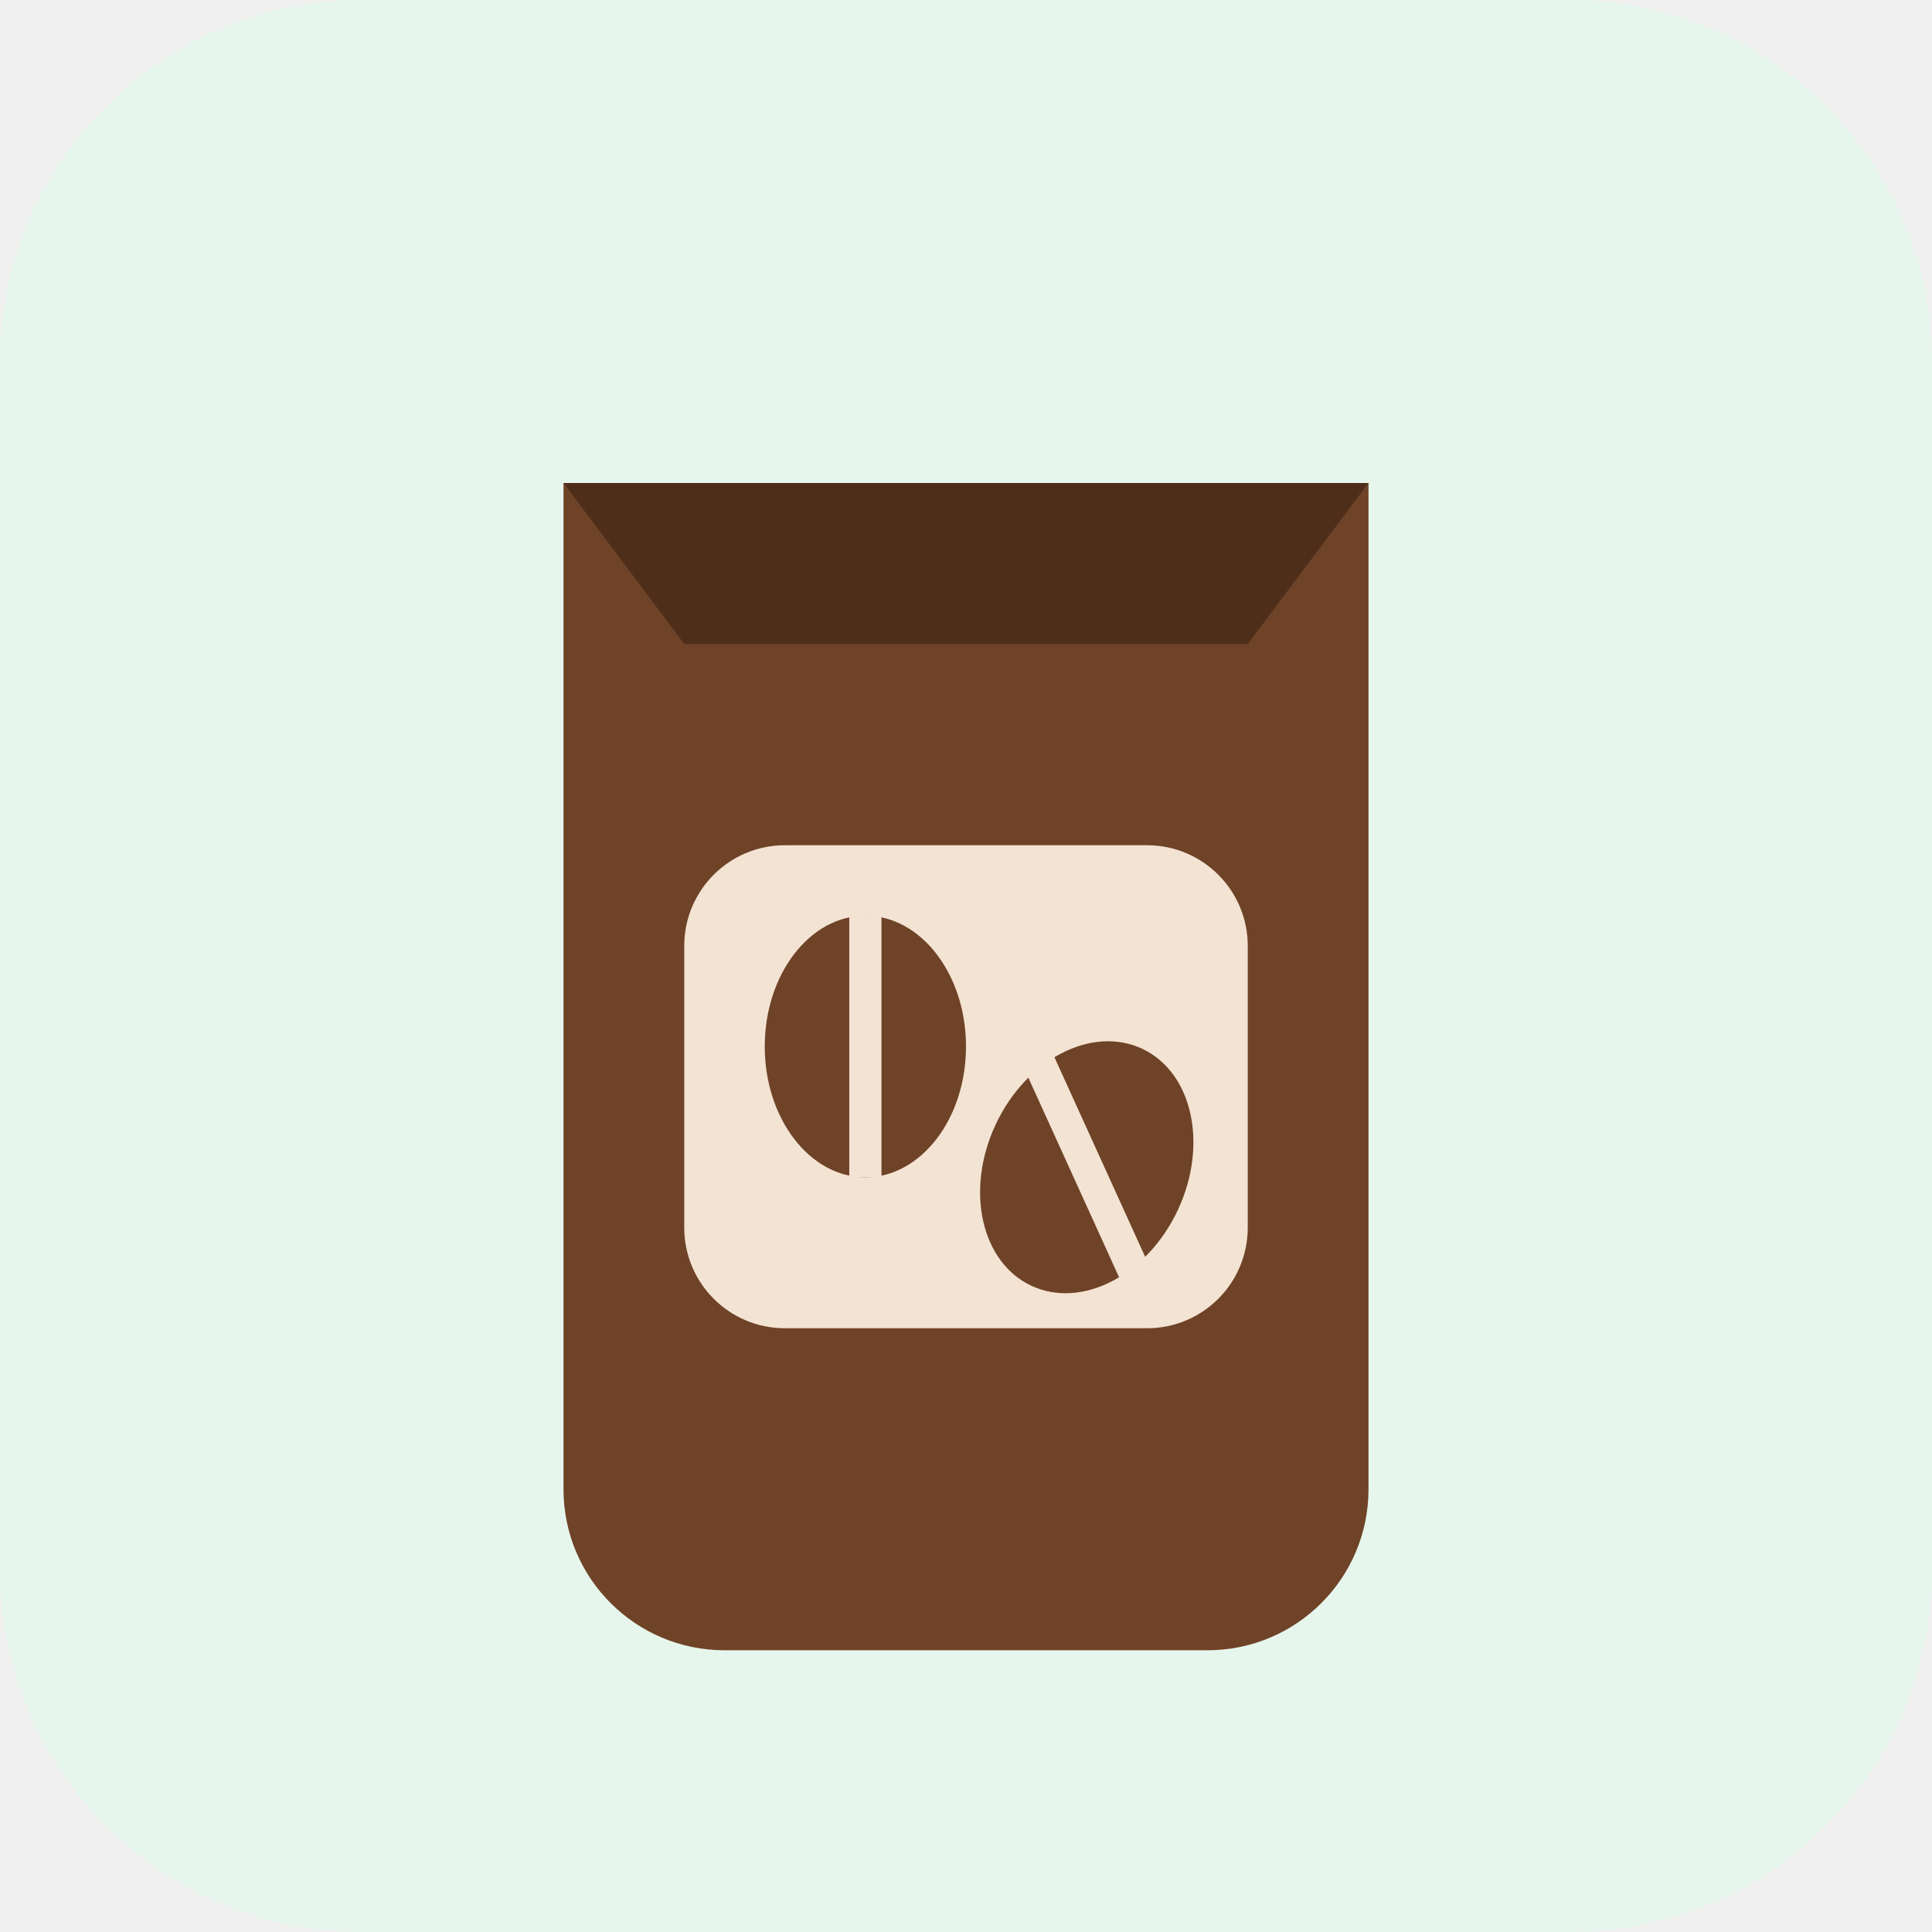
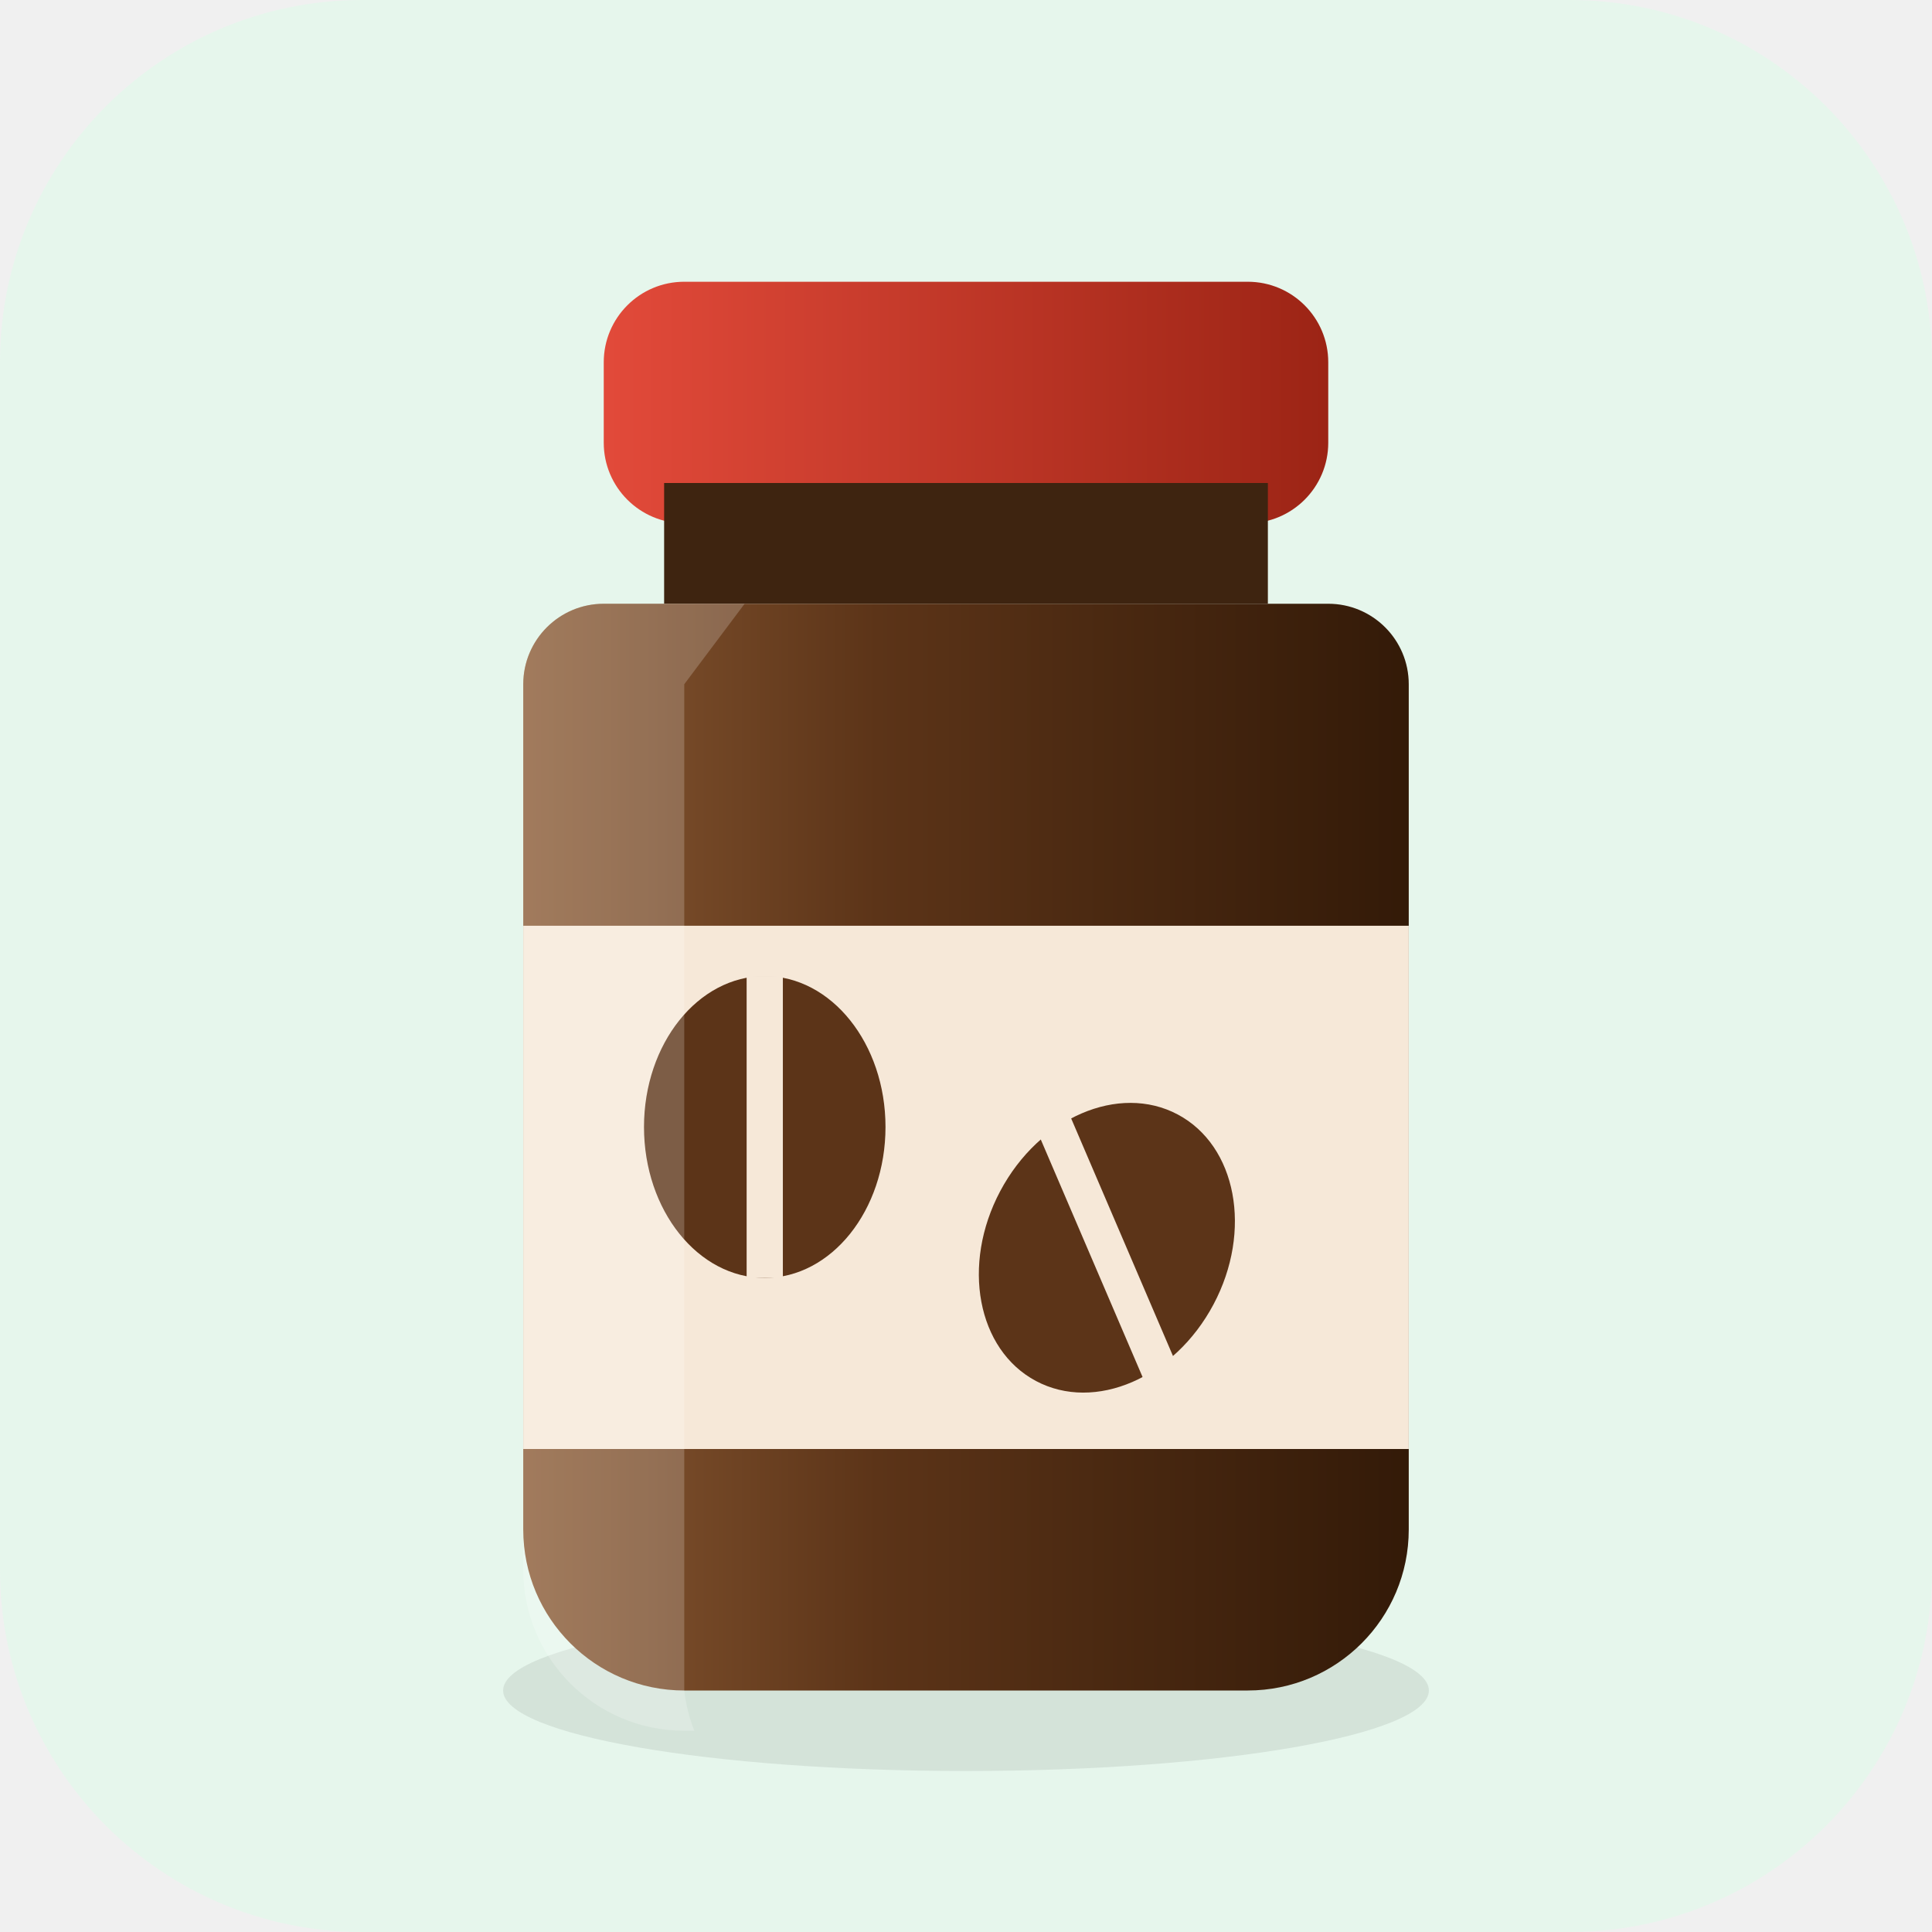
<svg xmlns="http://www.w3.org/2000/svg" viewBox="0 0 96 96" width="96" height="96" role="img" aria-label="Coffee">
+   <defs>
+     <linearGradient id="cfJar" x1="0" y1="0" x2="1" y2="0">
+       <stop offset="0" stop-color="#8A5A34" />
+       <stop offset=".4" stop-color="#5C3418" />
+       <stop offset="1" stop-color="#331A08" />
+     </linearGradient>
+     <linearGradient id="cfLid" x1="0" y1="0" x2="1" y2="0">
+       <stop offset="0" stop-color="#E24A3A" />
+       <stop offset="1" stop-color="#9C2415" />
+     </linearGradient>
+   </defs>
  <rect width="96" height="96" rx="18" fill="#E6F6EC" />
-   <path d="M28 24h40v50a8 8 0 0 1-8 8H36a8 8 0 0 1-8-8z" fill="#6F4327" />
-   <path d="M28 24h40l-6 8H34z" fill="#4E2E1A" />
-   <rect x="34" y="42" width="28" height="24" rx="5" fill="#F3E3D3" />
-   <ellipse cx="43" cy="52" rx="5" ry="6.5" fill="#6F4327" />
-   <path d="M43 45.5v13" stroke="#F3E3D3" stroke-width="1.6" />
-   <ellipse cx="54" cy="58" rx="5" ry="6.5" fill="#6F4327" transform="rotate(25 54 58)" />
-   <path d="M51.5 52.5l5 11" stroke="#F3E3D3" stroke-width="1.6" />
+   <ellipse cx="48" cy="84" rx="23" ry="4" fill="#000000" opacity=".08" />
+   <rect x="30" y="14" width="36" height="12" rx="4" fill="url(#cfLid)" />
+   <rect x="33" y="24" width="30" height="6" fill="#3E2410" />
+   <path d="M30 30h36a4 4 0 0 1 4 4v42a8 8 0 0 1-8 8H34a8 8 0 0 1-8-8V34a4 4 0 0 1 4-4z" fill="url(#cfJar)" />
+   <rect x="26" y="46" width="44" height="26" fill="#F6E8D8" />
+   <ellipse cx="38" cy="56" rx="6" ry="7.5" fill="#5C3418" />
+   <path d="M38 48.5v15" stroke="#F6E8D8" stroke-width="1.8" />
+   <ellipse cx="55" cy="62" rx="6" ry="7.5" fill="#5C3418" transform="rotate(28 55 62)" />
+   <path d="M52 55l6 14" stroke="#F6E8D8" stroke-width="1.8" />
+   <path d="M30 30h7l-3 4v50a8 8 0 0 0 .5 2H34a8 8 0 0 1-8-8V34a4 4 0 0 1 4-4z" fill="#FFFFFF" opacity=".2" />
</svg>
